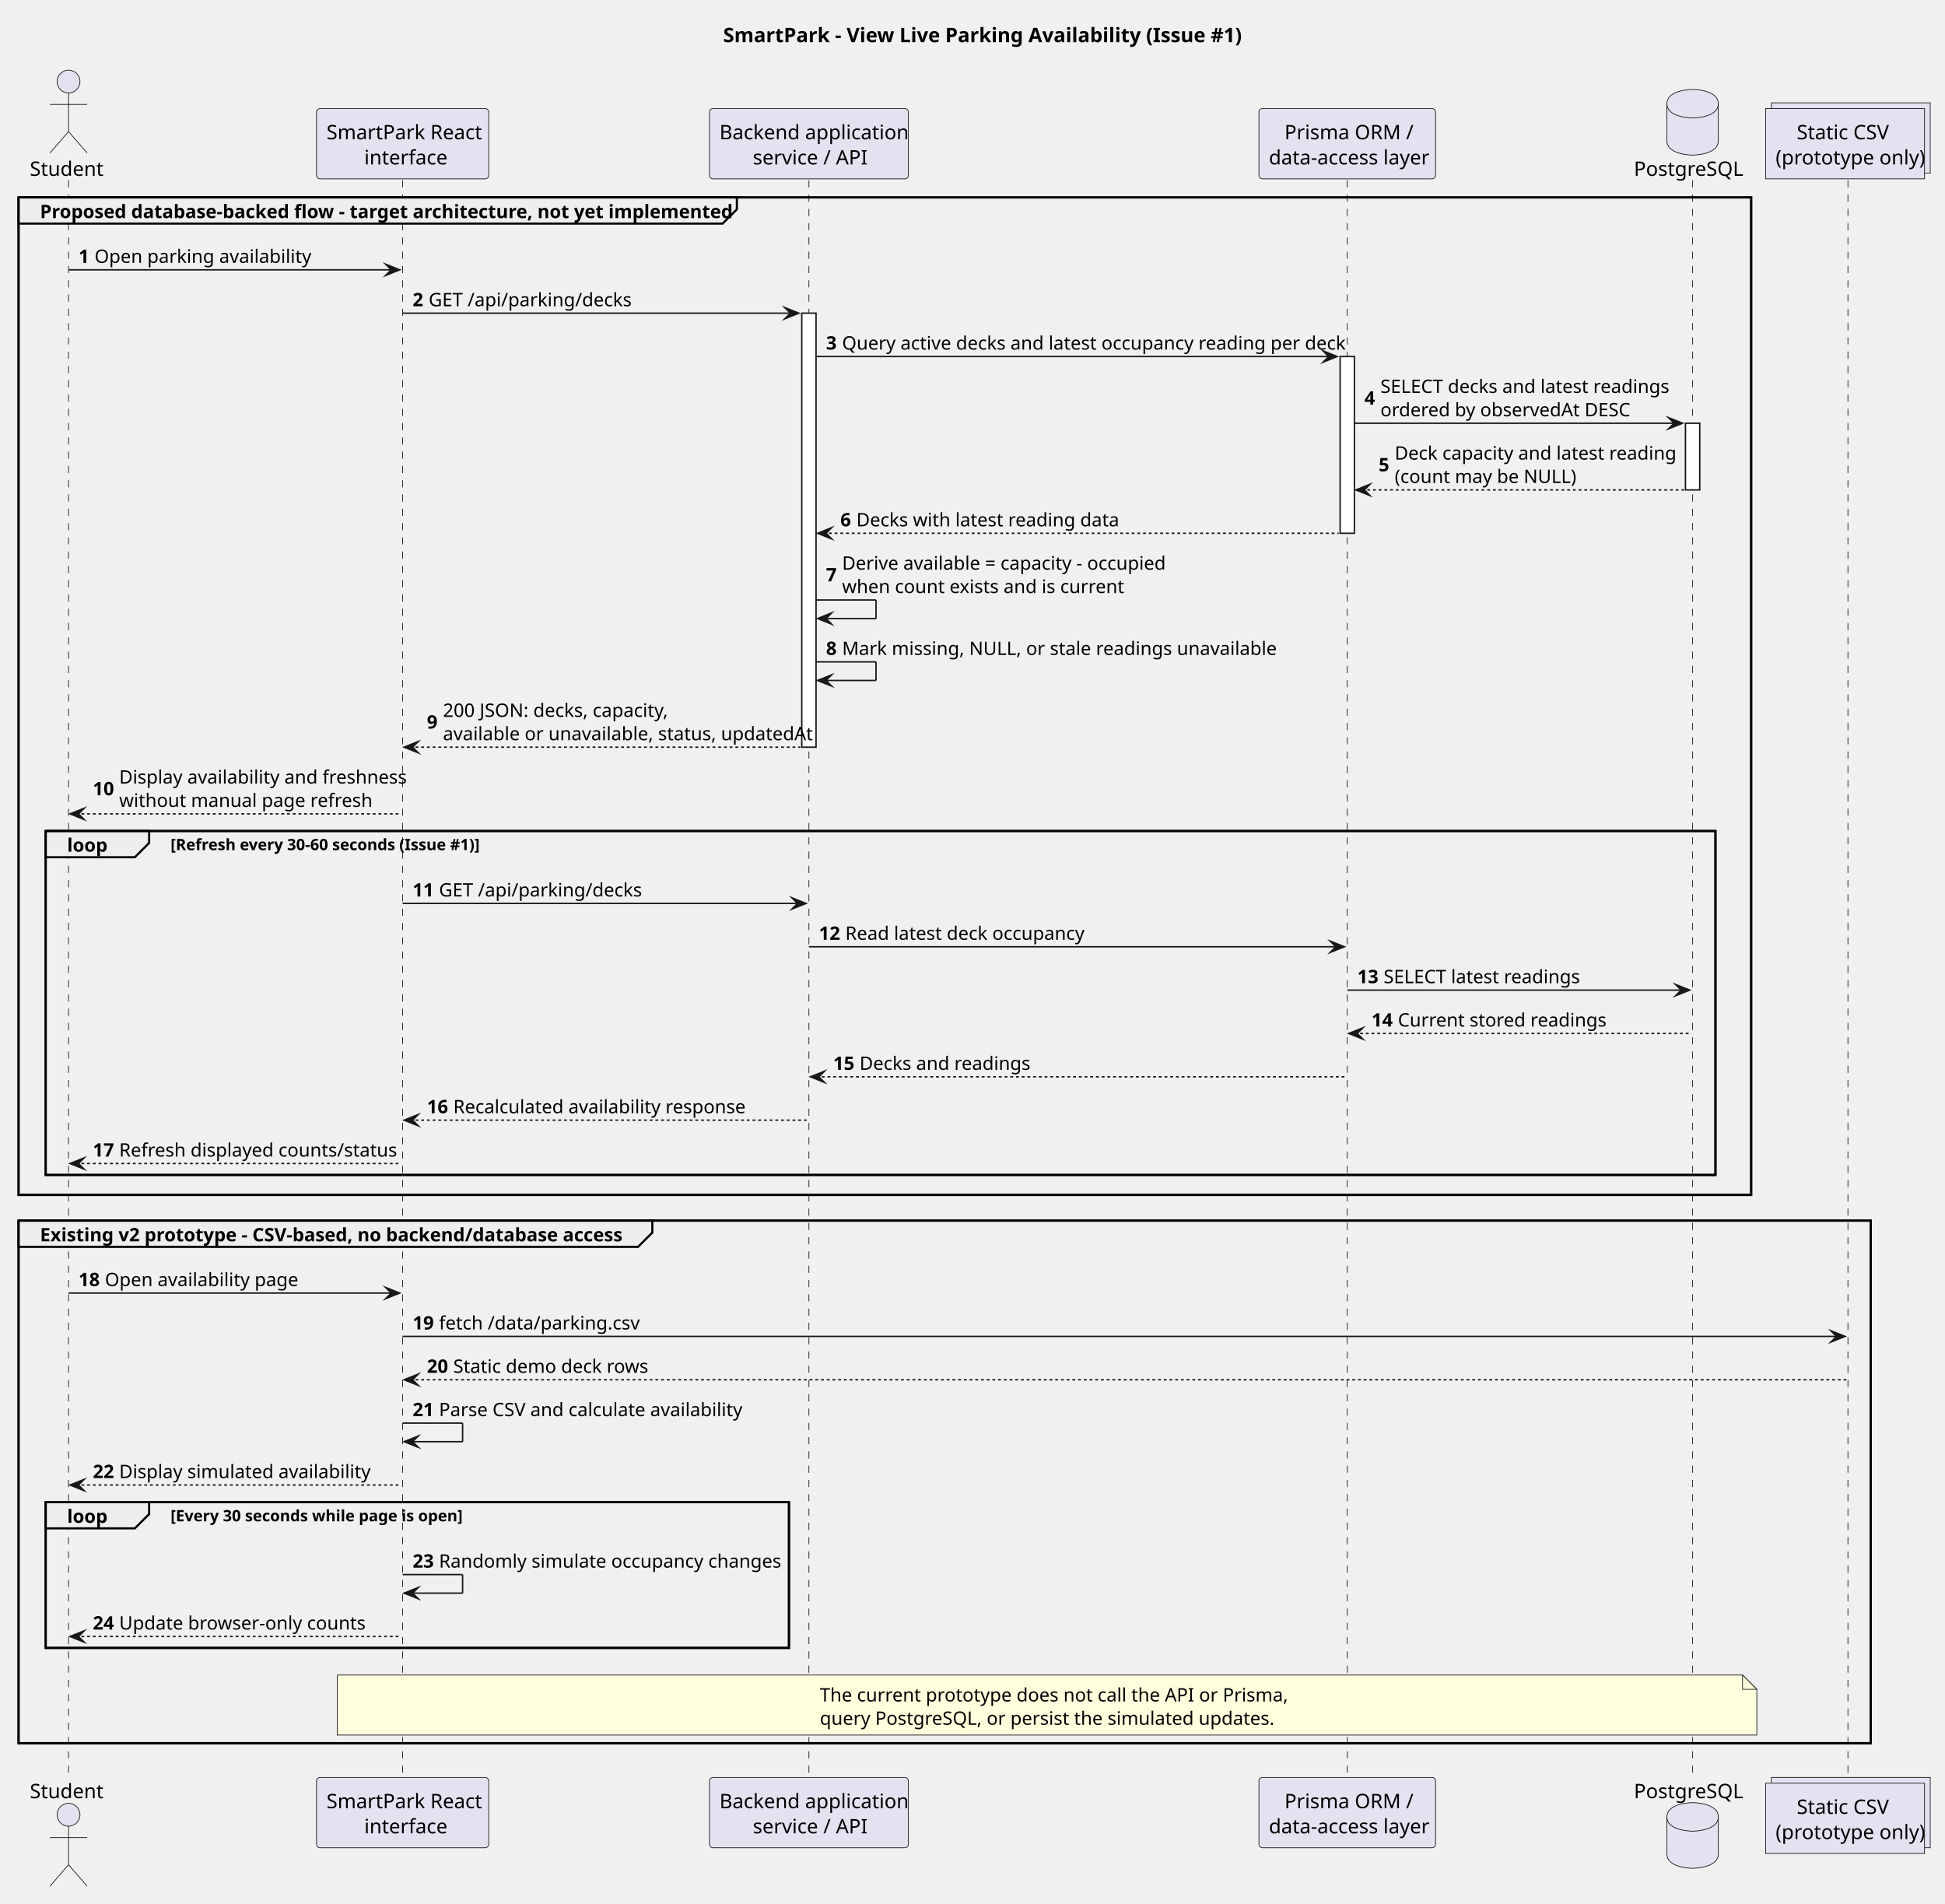
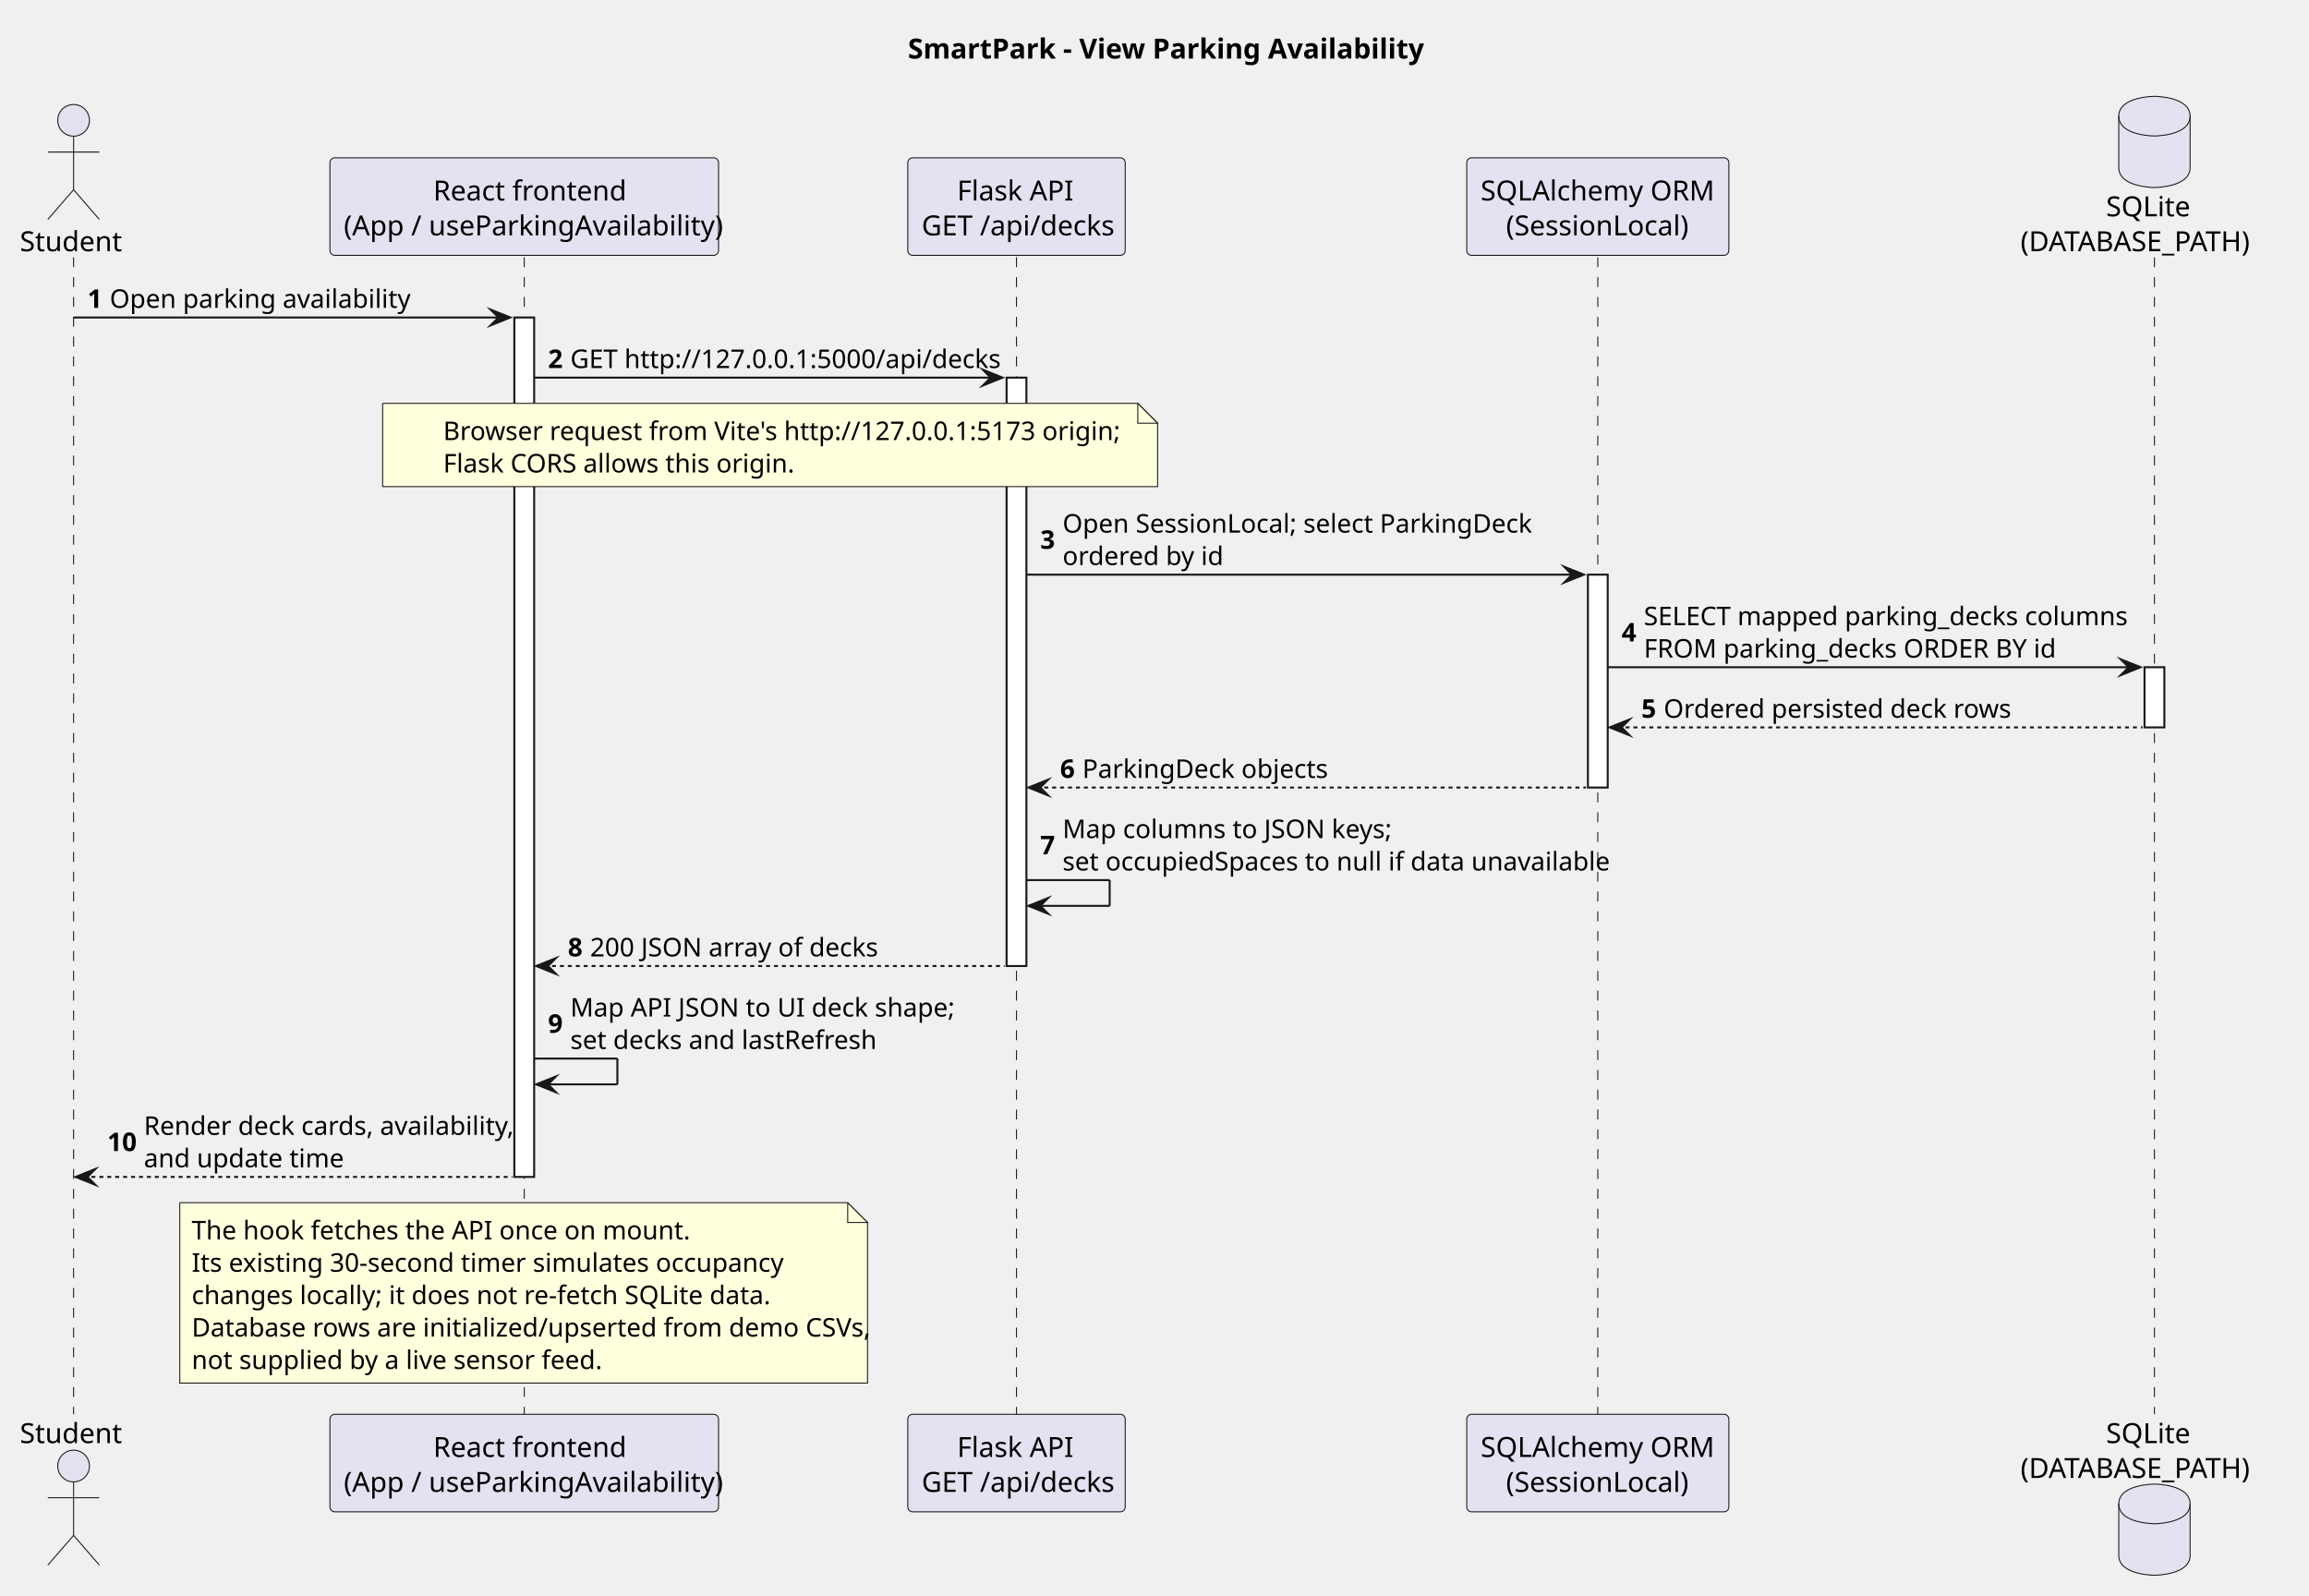
- <svg xmlns="http://www.w3.org/2000/svg" version="1.1" data-diagram-type="SEQUENCE" style="width:1362px;height:1333px;background:#FFFFFF;" width="1362px" height="1333px" viewBox="0 0 1362 1333" zoomAndPan="magnify" preserveAspectRatio="none" contentStyleType="text/css">
+ <svg xmlns="http://www.w3.org/2000/svg" version="1.1" data-diagram-type="SEQUENCE" style="width:1165px;height:805px;background:#FFFFFF;" width="1165px" height="805px" viewBox="0 0 1165 805" zoomAndPan="magnify" preserveAspectRatio="none" contentStyleType="text/css">
  <defs />
  <g font-family="sans-serif" lengthAdjust="spacing">
    <g class="title" data-source-line="1">
-       <text x="506.424" y="29.533" fill="#000" font-size="14" textLength="347.813" font-weight="700">SmartPark - View Live Parking Availability (Issue #1)</text>
+       <text x="458.077" y="29.533" fill="#000" font-size="14" textLength="247.434" font-weight="700">SmartPark - View Parking Availability</text>
    </g>
-     <rect x="13" y="138.219" width="1213.261" height="698.438" fill="none" style="stroke:#000;stroke-width:1.5;" />
-     <rect x="32" y="581.844" width="1169.261" height="240.813" fill="none" style="stroke:#000;stroke-width:1.5;" />
-     <rect x="13" y="854.656" width="1297.026" height="365.867" fill="none" style="stroke:#000;stroke-width:1.5;" />
-     <rect x="32" y="1051.766" width="520.471" height="102.055" fill="none" style="stroke:#000;stroke-width:1.5;" />
    <g class="participant-lifeline" data-qualified-name="Student" data-entity-uid="part1" id="part1-lifeline" data-source-line="4">
      <g>
-         <rect x="44.5" y="126.219" width="8" height="1118.305" fill="#000" fill-opacity="0" />
-         <line x1="48" y1="126.219" x2="48" y2="1244.523" style="stroke:#181818;stroke-width:0.5;stroke-dasharray:5,5;" />
+         <rect x="33.631" y="129.828" width="8" height="583.734" fill="#000" fill-opacity="0" />
+         <line x1="37.131" y1="129.828" x2="37.131" y2="713.563" style="stroke:#181818;stroke-width:0.5;stroke-dasharray:5,5;" />
      </g>
    </g>
    <g class="participant-lifeline" data-qualified-name="React" data-entity-uid="part2" id="part2-lifeline" data-source-line="5">
      <g>
-         <rect x="278.443" y="126.219" width="8" height="1118.305" fill="#000" fill-opacity="0" />
-         <line x1="281.943" y1="126.219" x2="281.943" y2="1244.523" style="stroke:#181818;stroke-width:0.5;stroke-dasharray:5,5;" />
-       </g>
-     </g>
-     <g class="participant-lifeline" data-qualified-name="API" data-entity-uid="part3" id="part3-lifeline" data-source-line="6">
-       <g>
-         <rect x="562.95" y="126.219" width="8" height="1118.305" fill="#000" fill-opacity="0" />
-         <line x1="566.45" y1="126.219" x2="566.45" y2="1244.523" style="stroke:#181818;stroke-width:0.5;stroke-dasharray:5,5;" />
+         <rect x="261.009" y="129.828" width="8" height="583.734" fill="#000" fill-opacity="0" />
+         <line x1="264.509" y1="129.828" x2="264.509" y2="713.563" style="stroke:#181818;stroke-width:0.5;stroke-dasharray:5,5;" />
      </g>
    </g>
    <g>
-       <rect x="561.45" y="219.273" width="10" height="303.867" fill="#FFF" style="stroke:#181818;stroke-width:1;" />
+       <rect x="259.509" y="160.18" width="10" height="433.625" fill="#FFF" style="stroke:#181818;stroke-width:1;" />
    </g>
-     <g class="participant-lifeline" data-qualified-name="Prisma" data-entity-uid="part4" id="part4-lifeline" data-source-line="7">
+     <g class="participant-lifeline" data-qualified-name="Flask" data-entity-uid="part3" id="part3-lifeline" data-source-line="6">
      <g>
-         <rect x="939.923" y="126.219" width="8" height="1118.305" fill="#000" fill-opacity="0" />
-         <line x1="943.423" y1="126.219" x2="943.423" y2="1244.523" style="stroke:#181818;stroke-width:0.5;stroke-dasharray:5,5;" />
+         <rect x="509.372" y="129.828" width="8" height="583.734" fill="#000" fill-opacity="0" />
+         <line x1="512.872" y1="129.828" x2="512.872" y2="713.563" style="stroke:#181818;stroke-width:0.5;stroke-dasharray:5,5;" />
      </g>
    </g>
    <g>
-       <rect x="938.423" y="249.625" width="10" height="123.758" fill="#FFF" style="stroke:#181818;stroke-width:1;" />
+       <rect x="507.872" y="190.531" width="10" height="296.867" fill="#FFF" style="stroke:#181818;stroke-width:1;" />
+     </g>
+     <g class="participant-lifeline" data-qualified-name="ORM" data-entity-uid="part4" id="part4-lifeline" data-source-line="7">
+       <g>
+         <rect x="802.668" y="129.828" width="8" height="583.734" fill="#000" fill-opacity="0" />
+         <line x1="806.168" y1="129.828" x2="806.168" y2="713.563" style="stroke:#181818;stroke-width:0.5;stroke-dasharray:5,5;" />
+       </g>
+     </g>
+     <g>
+       <rect x="801.168" y="289.938" width="10" height="107.406" fill="#FFF" style="stroke:#181818;stroke-width:1;" />
    </g>
    <g class="participant-lifeline" data-qualified-name="DB" data-entity-uid="part5" id="part5-lifeline" data-source-line="8">
      <g>
-         <rect x="1181.761" y="126.219" width="8" height="1118.305" fill="#000" fill-opacity="0" />
-         <line x1="1185.261" y1="126.219" x2="1185.261" y2="1244.523" style="stroke:#181818;stroke-width:0.5;stroke-dasharray:5,5;" />
+         <rect x="1083.519" y="129.828" width="8" height="583.734" fill="#000" fill-opacity="0" />
+         <line x1="1087.019" y1="129.828" x2="1087.019" y2="713.563" style="stroke:#181818;stroke-width:0.5;stroke-dasharray:5,5;" />
      </g>
    </g>
    <g>
-       <rect x="1180.261" y="296.328" width="10" height="46.703" fill="#FFF" style="stroke:#181818;stroke-width:1;" />
-     </g>
-     <g class="participant-lifeline" data-qualified-name="CSV" data-entity-uid="part6" id="part6-lifeline" data-source-line="9">
-       <g>
-         <rect x="1290.526" y="126.219" width="8" height="1118.305" fill="#000" fill-opacity="0" />
-         <line x1="1294.026" y1="126.219" x2="1294.026" y2="1244.523" style="stroke:#181818;stroke-width:0.5;stroke-dasharray:5,5;" />
-       </g>
+       <rect x="1082.019" y="336.641" width="10" height="30.352" fill="#FFF" style="stroke:#181818;stroke-width:1;" />
    </g>
    <g class="participant participant-head" data-qualified-name="Student" data-entity-uid="part1" id="part1-head" data-source-line="4">
-       <text x="20.869" y="123.143" fill="#000" font-size="14" textLength="48.262">Student</text>
-       <ellipse cx="48" cy="57.109" rx="8" ry="8" fill="#E2E2F0" style="stroke:#181818;stroke-width:0.5;" />
-       <path d="M48,65.109 L48,92.109 M35,73.109 L61,73.109 M48,92.109 L35,107.109 M48,92.109 L61,107.109" style="stroke:#181818;stroke-width:0.5;" fill="none" />
+       <text x="10" y="126.752" fill="#000" font-size="14" textLength="48.262">Student</text>
+       <ellipse cx="37.131" cy="60.719" rx="8" ry="8" fill="#E2E2F0" style="stroke:#181818;stroke-width:0.5;" />
+       <path d="M37.131,68.719 L37.131,95.719 M24.131,76.719 L50.131,76.719 M37.131,95.719 L24.131,110.719 M37.131,95.719 L50.131,110.719" style="stroke:#181818;stroke-width:0.5;" fill="none" />
    </g>
    <g class="participant participant-head" data-qualified-name="React" data-entity-uid="part2" id="part2-head" data-source-line="5">
-       <rect x="221.65" y="76" width="120.586" height="49.219" fill="#E2E2F0" style="stroke:#181818;stroke-width:0.5;" rx="2.5" ry="2.5" />
-       <text x="228.65" y="97.533" fill="#000" font-size="14" textLength="106.586">SmartPark React</text>
-       <text x="255.095" y="115.143" fill="#000" font-size="14" textLength="53.696">interface</text>
+       <rect x="166.468" y="79.609" width="196.082" height="49.219" fill="#E2E2F0" style="stroke:#181818;stroke-width:0.5;" rx="2.5" ry="2.5" />
+       <text x="218.592" y="101.143" fill="#000" font-size="14" textLength="91.834">React frontend</text>
+       <text x="173.468" y="118.752" fill="#000" font-size="14" textLength="182.082">(App / useParkingAvailability)</text>
    </g>
-     <g class="participant participant-head" data-qualified-name="API" data-entity-uid="part3" id="part3-head" data-source-line="6">
-       <rect x="496.795" y="76" width="139.31" height="49.219" fill="#E2E2F0" style="stroke:#181818;stroke-width:0.5;" rx="2.5" ry="2.5" />
-       <text x="503.795" y="97.533" fill="#000" font-size="14" textLength="125.31">Backend application</text>
-       <text x="527.161" y="115.143" fill="#000" font-size="14" textLength="78.579">service / API</text>
+     <g class="participant participant-head" data-qualified-name="Flask" data-entity-uid="part3" id="part3-head" data-source-line="6">
+       <rect x="458.021" y="79.609" width="109.703" height="49.219" fill="#E2E2F0" style="stroke:#181818;stroke-width:0.5;" rx="2.5" ry="2.5" />
+       <text x="482.92" y="101.143" fill="#000" font-size="14" textLength="59.903">Flask API</text>
+       <text x="465.021" y="118.752" fill="#000" font-size="14" textLength="95.703">GET /api/decks</text>
    </g>
-     <g class="participant participant-head" data-qualified-name="Prisma" data-entity-uid="part4" id="part4-head" data-source-line="7">
-       <rect x="881.565" y="76" width="123.717" height="49.219" fill="#E2E2F0" style="stroke:#181818;stroke-width:0.5;" rx="2.5" ry="2.5" />
-       <text x="899.479" y="97.533" fill="#000" font-size="14" textLength="87.89">Prisma ORM /</text>
-       <text x="888.565" y="115.143" fill="#000" font-size="14" textLength="109.717">data-access layer</text>
+     <g class="participant participant-head" data-qualified-name="ORM" data-entity-uid="part4" id="part4-head" data-source-line="7">
+       <rect x="740.044" y="79.609" width="132.248" height="49.219" fill="#E2E2F0" style="stroke:#181818;stroke-width:0.5;" rx="2.5" ry="2.5" />
+       <text x="747.044" y="101.143" fill="#000" font-size="14" textLength="118.248">SQLAlchemy ORM</text>
+       <text x="759.868" y="118.752" fill="#000" font-size="14" textLength="92.6">(SessionLocal)</text>
    </g>
    <g class="participant participant-head" data-qualified-name="DB" data-entity-uid="part5" id="part5-head" data-source-line="8">
-       <text x="1144.13" y="123.143" fill="#000" font-size="14" textLength="76.262">PostgreSQL</text>
-       <path d="M1167.261,72.609 C1167.261,62.609 1185.261,62.609 1185.261,62.609 C1185.261,62.609 1203.261,62.609 1203.261,72.609 L1203.261,98.609 C1203.261,108.609 1185.261,108.609 1185.261,108.609 C1185.261,108.609 1167.261,108.609 1167.261,98.609 L1167.261,72.609" style="stroke:#181818;stroke-width:0.5;" fill="#E2E2F0" />
-       <path d="M1167.261,72.609 C1167.261,82.609 1185.261,82.609 1185.261,82.609 C1185.261,82.609 1203.261,82.609 1203.261,72.609" style="stroke:#181818;stroke-width:0.5;" fill="none" />
-     </g>
-     <g class="participant participant-head" data-qualified-name="CSV" data-entity-uid="part6" id="part6-head" data-source-line="9">
-       <rect x="1240.392" y="72" width="111.269" height="49.219" fill="#E2E2F0" style="stroke:#181818;stroke-width:0.5;" />
-       <rect x="1236.392" y="76" width="111.269" height="49.219" fill="#E2E2F0" style="stroke:#181818;stroke-width:0.5;" />
-       <text x="1258.182" y="97.533" fill="#000" font-size="14" textLength="67.689">Static CSV</text>
-       <text x="1243.392" y="115.143" fill="#000" font-size="14" textLength="97.269">(prototype only)</text>
+       <text x="1062.619" y="109.143" fill="#000" font-size="14" textLength="42.8">SQLite</text>
+       <text x="1019.45" y="126.752" fill="#000" font-size="14" textLength="129.138">(DATABASE_PATH)</text>
+       <path d="M1069.019,58.609 C1069.019,48.609 1087.019,48.609 1087.019,48.609 C1087.019,48.609 1105.019,48.609 1105.019,58.609 L1105.019,84.609 C1105.019,94.609 1087.019,94.609 1087.019,94.609 C1087.019,94.609 1069.019,94.609 1069.019,84.609 L1069.019,58.609" style="stroke:#181818;stroke-width:0.5;" fill="#E2E2F0" />
+       <path d="M1069.019,58.609 C1069.019,68.609 1087.019,68.609 1087.019,68.609 C1087.019,68.609 1105.019,68.609 1105.019,58.609" style="stroke:#181818;stroke-width:0.5;" fill="none" />
    </g>
    <g class="participant participant-tail" data-qualified-name="Student" data-entity-uid="part1" id="part1-tail" data-source-line="4">
-       <text x="20.869" y="1259.057" fill="#000" font-size="14" textLength="48.262">Student</text>
-       <ellipse cx="48" cy="1270.633" rx="8" ry="8" fill="#E2E2F0" style="stroke:#181818;stroke-width:0.5;" />
-       <path d="M48,1278.633 L48,1305.633 M35,1286.633 L61,1286.633 M48,1305.633 L35,1320.633 M48,1305.633 L61,1320.633" style="stroke:#181818;stroke-width:0.5;" fill="none" />
+       <text x="10" y="728.096" fill="#000" font-size="14" textLength="48.262">Student</text>
+       <ellipse cx="37.131" cy="739.672" rx="8" ry="8" fill="#E2E2F0" style="stroke:#181818;stroke-width:0.5;" />
+       <path d="M37.131,747.672 L37.131,774.672 M24.131,755.672 L50.131,755.672 M37.131,774.672 L24.131,789.672 M37.131,774.672 L50.131,789.672" style="stroke:#181818;stroke-width:0.5;" fill="none" />
    </g>
    <g class="participant participant-tail" data-qualified-name="React" data-entity-uid="part2" id="part2-tail" data-source-line="5">
-       <rect x="221.65" y="1244.523" width="120.586" height="49.219" fill="#E2E2F0" style="stroke:#181818;stroke-width:0.5;" rx="2.5" ry="2.5" />
-       <text x="228.65" y="1266.057" fill="#000" font-size="14" textLength="106.586">SmartPark React</text>
-       <text x="255.095" y="1283.666" fill="#000" font-size="14" textLength="53.696">interface</text>
+       <rect x="166.468" y="713.563" width="196.082" height="49.219" fill="#E2E2F0" style="stroke:#181818;stroke-width:0.5;" rx="2.5" ry="2.5" />
+       <text x="218.592" y="735.096" fill="#000" font-size="14" textLength="91.834">React frontend</text>
+       <text x="173.468" y="752.705" fill="#000" font-size="14" textLength="182.082">(App / useParkingAvailability)</text>
    </g>
-     <g class="participant participant-tail" data-qualified-name="API" data-entity-uid="part3" id="part3-tail" data-source-line="6">
-       <rect x="496.795" y="1244.523" width="139.31" height="49.219" fill="#E2E2F0" style="stroke:#181818;stroke-width:0.5;" rx="2.5" ry="2.5" />
-       <text x="503.795" y="1266.057" fill="#000" font-size="14" textLength="125.31">Backend application</text>
-       <text x="527.161" y="1283.666" fill="#000" font-size="14" textLength="78.579">service / API</text>
+     <g class="participant participant-tail" data-qualified-name="Flask" data-entity-uid="part3" id="part3-tail" data-source-line="6">
+       <rect x="458.021" y="713.563" width="109.703" height="49.219" fill="#E2E2F0" style="stroke:#181818;stroke-width:0.5;" rx="2.5" ry="2.5" />
+       <text x="482.92" y="735.096" fill="#000" font-size="14" textLength="59.903">Flask API</text>
+       <text x="465.021" y="752.705" fill="#000" font-size="14" textLength="95.703">GET /api/decks</text>
    </g>
-     <g class="participant participant-tail" data-qualified-name="Prisma" data-entity-uid="part4" id="part4-tail" data-source-line="7">
-       <rect x="881.565" y="1244.523" width="123.717" height="49.219" fill="#E2E2F0" style="stroke:#181818;stroke-width:0.5;" rx="2.5" ry="2.5" />
-       <text x="899.479" y="1266.057" fill="#000" font-size="14" textLength="87.89">Prisma ORM /</text>
-       <text x="888.565" y="1283.666" fill="#000" font-size="14" textLength="109.717">data-access layer</text>
+     <g class="participant participant-tail" data-qualified-name="ORM" data-entity-uid="part4" id="part4-tail" data-source-line="7">
+       <rect x="740.044" y="713.563" width="132.248" height="49.219" fill="#E2E2F0" style="stroke:#181818;stroke-width:0.5;" rx="2.5" ry="2.5" />
+       <text x="747.044" y="735.096" fill="#000" font-size="14" textLength="118.248">SQLAlchemy ORM</text>
+       <text x="759.868" y="752.705" fill="#000" font-size="14" textLength="92.6">(SessionLocal)</text>
    </g>
    <g class="participant participant-tail" data-qualified-name="DB" data-entity-uid="part5" id="part5-tail" data-source-line="8">
-       <text x="1144.13" y="1259.057" fill="#000" font-size="14" textLength="76.262">PostgreSQL</text>
-       <path d="M1167.261,1272.133 C1167.261,1262.133 1185.261,1262.133 1185.261,1262.133 C1185.261,1262.133 1203.261,1262.133 1203.261,1272.133 L1203.261,1298.133 C1203.261,1308.133 1185.261,1308.133 1185.261,1308.133 C1185.261,1308.133 1167.261,1308.133 1167.261,1298.133 L1167.261,1272.133" style="stroke:#181818;stroke-width:0.5;" fill="#E2E2F0" />
-       <path d="M1167.261,1272.133 C1167.261,1282.133 1185.261,1282.133 1185.261,1282.133 C1185.261,1282.133 1203.261,1282.133 1203.261,1272.133" style="stroke:#181818;stroke-width:0.5;" fill="none" />
+       <text x="1062.619" y="728.096" fill="#000" font-size="14" textLength="42.8">SQLite</text>
+       <text x="1019.45" y="745.705" fill="#000" font-size="14" textLength="129.138">(DATABASE_PATH)</text>
+       <path d="M1069.019,758.781 C1069.019,748.781 1087.019,748.781 1087.019,748.781 C1087.019,748.781 1105.019,748.781 1105.019,758.781 L1105.019,784.781 C1105.019,794.781 1087.019,794.781 1087.019,794.781 C1087.019,794.781 1069.019,794.781 1069.019,784.781 L1069.019,758.781" style="stroke:#181818;stroke-width:0.5;" fill="#E2E2F0" />
+       <path d="M1069.019,758.781 C1069.019,768.781 1087.019,768.781 1087.019,768.781 C1087.019,768.781 1105.019,768.781 1105.019,758.781" style="stroke:#181818;stroke-width:0.5;" fill="none" />
    </g>
-     <g class="participant participant-tail" data-qualified-name="CSV" data-entity-uid="part6" id="part6-tail" data-source-line="9">
-       <rect x="1240.392" y="1244.523" width="111.269" height="49.219" fill="#E2E2F0" style="stroke:#181818;stroke-width:0.5;" />
-       <rect x="1236.392" y="1248.523" width="111.269" height="49.219" fill="#E2E2F0" style="stroke:#181818;stroke-width:0.5;" />
-       <text x="1258.182" y="1270.057" fill="#000" font-size="14" textLength="67.689">Static CSV</text>
-       <text x="1243.392" y="1287.666" fill="#000" font-size="14" textLength="97.269">(prototype only)</text>
+     <g class="message" data-entity-1="part1" data-entity-2="part2" id="msg1" data-source-line="10">
+       <polygon points="247.509,156.18,257.509,160.18,247.509,164.18,251.509,160.18" fill="#181818" style="stroke:#181818;stroke-width:1;stroke-linejoin:miter;stroke-miterlimit:10;" />
+       <line x1="37.131" y1="160.18" x2="253.509" y2="160.18" style="stroke:#181818;stroke-width:1;" />
+       <text x="44.131" y="155.323" fill="#000" font-size="13" font-weight="700">1</text>
+       <text x="55.361" y="155.323" fill="#000" font-size="13" textLength="141.635">Open parking availability</text>
    </g>
-     <path d="M13,138.219 L515.996,138.219 L515.996,146.57 L505.996,156.57 L13,156.57 L13,138.219" style="stroke:#000;stroke-width:1.5;" fill="#EEE" />
-     <rect x="13" y="138.219" width="1213.261" height="698.438" fill="none" style="stroke:#000;stroke-width:1.5;" />
-     <text x="28" y="152.714" fill="#000" font-size="13" textLength="457.996" font-weight="700">Proposed database-backed flow - target architecture, not yet implemented</text>
-     <g class="message" data-entity-1="part1" data-entity-2="part2" id="msg1" data-source-line="12">
-       <polygon points="269.943,184.922,279.943,188.922,269.943,192.922,273.943,188.922" fill="#181818" style="stroke:#181818;stroke-width:1;stroke-linejoin:miter;stroke-miterlimit:10;" />
-       <line x1="48" y1="188.922" x2="275.943" y2="188.922" style="stroke:#181818;stroke-width:1;" />
-       <text x="55" y="184.065" fill="#000" font-size="13" font-weight="700">1</text>
-       <text x="66.23" y="184.065" fill="#000" font-size="13" textLength="141.635">Open parking availability</text>
+     <g class="message" data-entity-1="part2" data-entity-2="part3" id="msg2" data-source-line="12">
+       <polygon points="495.872,186.531,505.872,190.531,495.872,194.531,499.872,190.531" fill="#181818" style="stroke:#181818;stroke-width:1;stroke-linejoin:miter;stroke-miterlimit:10;" />
+       <line x1="269.509" y1="190.531" x2="501.872" y2="190.531" style="stroke:#181818;stroke-width:1;" />
+       <text x="276.509" y="185.675" fill="#000" font-size="13" font-weight="700">2</text>
+       <text x="287.739" y="185.675" fill="#000" font-size="13" textLength="208.133">GET http://127.0.0.1:5000/api/decks</text>
    </g>
-     <g class="message" data-entity-1="part2" data-entity-2="part3" id="msg2" data-source-line="13">
-       <polygon points="549.45,215.273,559.45,219.273,549.45,223.273,553.45,219.273" fill="#181818" style="stroke:#181818;stroke-width:1;stroke-linejoin:miter;stroke-miterlimit:10;" />
-       <line x1="281.943" y1="219.273" x2="555.45" y2="219.273" style="stroke:#181818;stroke-width:1;" />
-       <text x="288.943" y="214.417" fill="#000" font-size="13" font-weight="700">2</text>
-       <text x="300.173" y="214.417" fill="#000" font-size="13" textLength="135.116">GET /api/parking/decks</text>
+     <path d="M193.063,203.531 L193.063,245.531 L584.063,245.531 L584.063,213.531 L574.063,203.531 L193.063,203.531" style="stroke:#181818;stroke-width:0.5;" fill="#FEFFDD" />
+     <path d="M574.063,203.531 L574.063,213.531 L584.063,213.531 L574.063,203.531" style="stroke:#181818;stroke-width:0.5;" fill="#FEFFDD" />
+     <text x="223.614" y="222.026" fill="#000" font-size="13" textLength="321.153">Browser request from Vite's http://127.0.0.1:5173 origin;</text>
+     <text x="223.614" y="238.378" fill="#000" font-size="13" textLength="174.827">Flask CORS allows this origin.</text>
+     <g class="message" data-entity-1="part3" data-entity-2="part4" id="msg3" data-source-line="18">
+       <polygon points="789.168,285.938,799.168,289.938,789.168,293.938,793.168,289.938" fill="#181818" style="stroke:#181818;stroke-width:1;stroke-linejoin:miter;stroke-miterlimit:10;" />
+       <line x1="517.872" y1="289.938" x2="795.168" y2="289.938" style="stroke:#181818;stroke-width:1;" />
+       <text x="524.872" y="276.905" fill="#000" font-size="13" font-weight="700">3</text>
+       <text x="536.102" y="268.729" fill="#000" font-size="13" textLength="231.232">Open SessionLocal; select ParkingDeck</text>
+       <text x="536.102" y="285.081" fill="#000" font-size="13" textLength="75.88">ordered by id</text>
    </g>
-     <g class="message" data-entity-1="part3" data-entity-2="part4" id="msg3" data-source-line="15">
-       <polygon points="926.423,245.625,936.423,249.625,926.423,253.625,930.423,249.625" fill="#181818" style="stroke:#181818;stroke-width:1;stroke-linejoin:miter;stroke-miterlimit:10;" />
-       <line x1="571.45" y1="249.625" x2="932.423" y2="249.625" style="stroke:#181818;stroke-width:1;" />
-       <text x="578.45" y="244.769" fill="#000" font-size="13" font-weight="700">3</text>
-       <text x="589.68" y="244.769" fill="#000" font-size="13" textLength="336.743">Query active decks and latest occupancy reading per deck</text>
+     <g class="message" data-entity-1="part4" data-entity-2="part5" id="msg4" data-source-line="20">
+       <polygon points="1070.019,332.641,1080.019,336.641,1070.019,340.641,1074.019,336.641" fill="#181818" style="stroke:#181818;stroke-width:1;stroke-linejoin:miter;stroke-miterlimit:10;" />
+       <line x1="811.168" y1="336.641" x2="1076.019" y2="336.641" style="stroke:#181818;stroke-width:1;" />
+       <text x="818.168" y="323.608" fill="#000" font-size="13" font-weight="700">4</text>
+       <text x="829.398" y="315.433" fill="#000" font-size="13" textLength="240.621">SELECT mapped parking_decks columns</text>
+       <text x="829.398" y="331.784" fill="#000" font-size="13" textLength="210.952">FROM parking_decks ORDER BY id</text>
    </g>
-     <g class="message" data-entity-1="part4" data-entity-2="part5" id="msg4" data-source-line="17">
-       <polygon points="1168.261,292.328,1178.261,296.328,1168.261,300.328,1172.261,296.328" fill="#181818" style="stroke:#181818;stroke-width:1;stroke-linejoin:miter;stroke-miterlimit:10;" />
-       <line x1="948.423" y1="296.328" x2="1174.261" y2="296.328" style="stroke:#181818;stroke-width:1;" />
-       <text x="955.423" y="283.296" fill="#000" font-size="13" font-weight="700">4</text>
-       <text x="966.653" y="275.12" fill="#000" font-size="13" textLength="201.608">SELECT decks and latest readings</text>
-       <text x="966.653" y="291.472" fill="#000" font-size="13" textLength="171.253">ordered by observedAt DESC</text>
+     <g class="message" data-entity-1="part5" data-entity-2="part4" id="msg5" data-source-line="22">
+       <polygon points="822.168,362.992,812.168,366.992,822.168,370.992,818.168,366.992" fill="#181818" style="stroke:#181818;stroke-width:1;stroke-linejoin:miter;stroke-miterlimit:10;" />
+       <line x1="816.168" y1="366.992" x2="1081.019" y2="366.992" style="stroke:#181818;stroke-width:1;stroke-dasharray:2,2;" />
+       <text x="828.168" y="362.136" fill="#000" font-size="13" font-weight="700">5</text>
+       <text x="839.398" y="362.136" fill="#000" font-size="13" textLength="166.182">Ordered persisted deck rows</text>
    </g>
-     <g class="message" data-entity-1="part5" data-entity-2="part4" id="msg5" data-source-line="19">
-       <polygon points="959.423,339.031,949.423,343.031,959.423,347.031,955.423,343.031" fill="#181818" style="stroke:#181818;stroke-width:1;stroke-linejoin:miter;stroke-miterlimit:10;" />
-       <line x1="953.423" y1="343.031" x2="1179.261" y2="343.031" style="stroke:#181818;stroke-width:1;stroke-dasharray:2,2;" />
-       <text x="965.423" y="329.999" fill="#000" font-size="13" font-weight="700">5</text>
-       <text x="976.653" y="321.823" fill="#000" font-size="13" textLength="187.884">Deck capacity and latest reading</text>
-       <text x="976.653" y="338.175" fill="#000" font-size="13" textLength="123.551">(count may be NULL)</text>
+     <g class="message" data-entity-1="part4" data-entity-2="part3" id="msg6" data-source-line="24">
+       <polygon points="528.872,393.344,518.872,397.344,528.872,401.344,524.872,397.344" fill="#181818" style="stroke:#181818;stroke-width:1;stroke-linejoin:miter;stroke-miterlimit:10;" />
+       <line x1="522.872" y1="397.344" x2="800.168" y2="397.344" style="stroke:#181818;stroke-width:1;stroke-dasharray:2,2;" />
+       <text x="534.872" y="392.487" fill="#000" font-size="13" font-weight="700">6</text>
+       <text x="546.102" y="392.487" fill="#000" font-size="13" textLength="118.498">ParkingDeck objects</text>
    </g>
-     <g class="message" data-entity-1="part4" data-entity-2="part3" id="msg6" data-source-line="21">
-       <polygon points="582.45,369.383,572.45,373.383,582.45,377.383,578.45,373.383" fill="#181818" style="stroke:#181818;stroke-width:1;stroke-linejoin:miter;stroke-miterlimit:10;" />
-       <line x1="576.45" y1="373.383" x2="937.423" y2="373.383" style="stroke:#181818;stroke-width:1;stroke-dasharray:2,2;" />
-       <text x="588.45" y="368.526" fill="#000" font-size="13" font-weight="700">6</text>
-       <text x="599.68" y="368.526" fill="#000" font-size="13" textLength="173.424">Decks with latest reading data</text>
+     <g class="message" data-entity-1="part3" data-entity-2="part3" id="msg7" data-source-line="26">
+       <line x1="517.872" y1="444.047" x2="559.872" y2="444.047" style="stroke:#181818;stroke-width:1;" />
+       <line x1="559.872" y1="444.047" x2="559.872" y2="457.047" style="stroke:#181818;stroke-width:1;" />
+       <line x1="518.872" y1="457.047" x2="559.872" y2="457.047" style="stroke:#181818;stroke-width:1;" />
+       <polygon points="528.872,453.047,518.872,457.047,528.872,461.047,524.872,457.047" fill="#181818" style="stroke:#181818;stroke-width:1;stroke-linejoin:miter;stroke-miterlimit:10;" />
+       <text x="524.872" y="431.015" fill="#000" font-size="13" font-weight="700">7</text>
+       <text x="536.102" y="422.839" fill="#000" font-size="13" textLength="163.998">Map columns to JSON keys;</text>
+       <text x="536.102" y="439.19" fill="#000" font-size="13" textLength="263.066">set occupiedSpaces to null if data unavailable</text>
    </g>
-     <g class="message" data-entity-1="part3" data-entity-2="part3" id="msg7" data-source-line="23">
-       <line x1="571.45" y1="420.086" x2="613.45" y2="420.086" style="stroke:#181818;stroke-width:1;" />
-       <line x1="613.45" y1="420.086" x2="613.45" y2="433.086" style="stroke:#181818;stroke-width:1;" />
-       <line x1="572.45" y1="433.086" x2="613.45" y2="433.086" style="stroke:#181818;stroke-width:1;" />
-       <polygon points="582.45,429.086,572.45,433.086,582.45,437.086,578.45,433.086" fill="#181818" style="stroke:#181818;stroke-width:1;stroke-linejoin:miter;stroke-miterlimit:10;" />
-       <text x="578.45" y="407.054" fill="#000" font-size="13" font-weight="700">7</text>
-       <text x="589.68" y="398.878" fill="#000" font-size="13" textLength="218.588">Derive available = capacity - occupied</text>
-       <text x="589.68" y="415.229" fill="#000" font-size="13" textLength="185.707">when count exists and is current</text>
+     <g class="message" data-entity-1="part3" data-entity-2="part2" id="msg8" data-source-line="27">
+       <polygon points="280.509,483.398,270.509,487.398,280.509,491.398,276.509,487.398" fill="#181818" style="stroke:#181818;stroke-width:1;stroke-linejoin:miter;stroke-miterlimit:10;" />
+       <line x1="274.509" y1="487.398" x2="506.872" y2="487.398" style="stroke:#181818;stroke-width:1;stroke-dasharray:2,2;" />
+       <text x="286.509" y="482.542" fill="#000" font-size="13" font-weight="700">8</text>
+       <text x="297.739" y="482.542" fill="#000" font-size="13" textLength="145.228">200 JSON array of decks</text>
    </g>
-     <g class="message" data-entity-1="part3" data-entity-2="part3" id="msg8" data-source-line="24">
-       <line x1="571.45" y1="463.438" x2="613.45" y2="463.438" style="stroke:#181818;stroke-width:1;" />
-       <line x1="613.45" y1="463.438" x2="613.45" y2="476.438" style="stroke:#181818;stroke-width:1;" />
-       <line x1="572.45" y1="476.438" x2="613.45" y2="476.438" style="stroke:#181818;stroke-width:1;" />
-       <polygon points="582.45,472.438,572.45,476.438,582.45,480.438,578.45,476.438" fill="#181818" style="stroke:#181818;stroke-width:1;stroke-linejoin:miter;stroke-miterlimit:10;" />
-       <text x="578.45" y="458.581" fill="#000" font-size="13" font-weight="700">8</text>
-       <text x="589.68" y="458.581" fill="#000" font-size="13" textLength="289.745">Mark missing, NULL, or stale readings unavailable</text>
+     <g class="message" data-entity-1="part2" data-entity-2="part2" id="msg9" data-source-line="29">
+       <line x1="269.509" y1="534.102" x2="311.509" y2="534.102" style="stroke:#181818;stroke-width:1;" />
+       <line x1="311.509" y1="534.102" x2="311.509" y2="547.102" style="stroke:#181818;stroke-width:1;" />
+       <line x1="270.509" y1="547.102" x2="311.509" y2="547.102" style="stroke:#181818;stroke-width:1;" />
+       <polygon points="280.509,543.102,270.509,547.102,280.509,551.102,276.509,547.102" fill="#181818" style="stroke:#181818;stroke-width:1;stroke-linejoin:miter;stroke-miterlimit:10;" />
+       <text x="276.509" y="521.069" fill="#000" font-size="13" font-weight="700">9</text>
+       <text x="287.739" y="512.894" fill="#000" font-size="13" textLength="192.918">Map API JSON to UI deck shape;</text>
+       <text x="287.739" y="529.245" fill="#000" font-size="13" textLength="149.576">set decks and lastRefresh</text>
    </g>
-     <g class="message" data-entity-1="part3" data-entity-2="part2" id="msg9" data-source-line="25">
-       <polygon points="292.943,519.141,282.943,523.141,292.943,527.141,288.943,523.141" fill="#181818" style="stroke:#181818;stroke-width:1;stroke-linejoin:miter;stroke-miterlimit:10;" />
-       <line x1="286.943" y1="523.141" x2="560.45" y2="523.141" style="stroke:#181818;stroke-width:1;stroke-dasharray:2,2;" />
-       <text x="298.943" y="510.108" fill="#000" font-size="13" font-weight="700">9</text>
-       <text x="310.173" y="501.933" fill="#000" font-size="13" textLength="159.682">200 JSON: decks, capacity,</text>
-       <text x="310.173" y="518.284" fill="#000" font-size="13" textLength="244.277">available or unavailable, status, updatedAt</text>
+     <g class="message" data-entity-1="part2" data-entity-2="part1" id="msg10" data-source-line="30">
+       <polygon points="48.131,589.805,38.131,593.805,48.131,597.805,44.131,593.805" fill="#181818" style="stroke:#181818;stroke-width:1;stroke-linejoin:miter;stroke-miterlimit:10;" />
+       <line x1="42.131" y1="593.805" x2="258.509" y2="593.805" style="stroke:#181818;stroke-width:1;stroke-dasharray:2,2;" />
+       <text x="54.131" y="580.772" fill="#000" font-size="13" textLength="14.46" font-weight="700">10</text>
+       <text x="72.591" y="572.597" fill="#000" font-size="13" textLength="179.918">Render deck cards, availability,</text>
+       <text x="72.591" y="588.948" fill="#000" font-size="13" textLength="93.234">and update time</text>
    </g>
-     <g class="message" data-entity-1="part2" data-entity-2="part1" id="msg10" data-source-line="27">
-       <polygon points="59,565.844,49,569.844,59,573.844,55,569.844" fill="#181818" style="stroke:#181818;stroke-width:1;stroke-linejoin:miter;stroke-miterlimit:10;" />
-       <line x1="53" y1="569.844" x2="280.943" y2="569.844" style="stroke:#181818;stroke-width:1;stroke-dasharray:2,2;" />
-       <text x="65" y="556.812" fill="#000" font-size="13" textLength="14.46" font-weight="700">10</text>
-       <text x="83.46" y="548.636" fill="#000" font-size="13" textLength="191.483">Display availability and freshness</text>
-       <text x="83.46" y="564.987" fill="#000" font-size="13" textLength="164.042">without manual page refresh</text>
-     </g>
-     <path d="M32,581.844 L104.435,581.844 L104.435,590.195 L94.435,600.195 L32,600.195 L32,581.844" style="stroke:#000;stroke-width:1.5;" fill="#EEE" />
-     <rect x="32" y="581.844" width="1169.261" height="240.813" fill="none" style="stroke:#000;stroke-width:1.5;" />
-     <text x="47" y="596.339" fill="#000" font-size="13" textLength="27.435" font-weight="700">loop</text>
-     <text x="119.435" y="595.263" fill="#000" font-size="11" textLength="212.771" font-weight="700">[Refresh every 30-60 seconds (Issue #1)]</text>
-     <g class="message" data-entity-1="part2" data-entity-2="part3" id="msg11" data-source-line="30">
-       <polygon points="554.45,628.547,564.45,632.547,554.45,636.547,558.45,632.547" fill="#181818" style="stroke:#181818;stroke-width:1;stroke-linejoin:miter;stroke-miterlimit:10;" />
-       <line x1="281.943" y1="632.547" x2="560.45" y2="632.547" style="stroke:#181818;stroke-width:1;" />
-       <text x="288.943" y="627.69" fill="#000" font-size="13" textLength="14.46" font-weight="700">11</text>
-       <text x="307.403" y="627.69" fill="#000" font-size="13" textLength="135.116">GET /api/parking/decks</text>
-     </g>
-     <g class="message" data-entity-1="part3" data-entity-2="part4" id="msg12" data-source-line="31">
-       <polygon points="931.423,658.898,941.423,662.898,931.423,666.898,935.423,662.898" fill="#181818" style="stroke:#181818;stroke-width:1;stroke-linejoin:miter;stroke-miterlimit:10;" />
-       <line x1="566.45" y1="662.898" x2="937.423" y2="662.898" style="stroke:#181818;stroke-width:1;" />
-       <text x="573.45" y="658.042" fill="#000" font-size="13" textLength="14.46" font-weight="700">12</text>
-       <text x="591.91" y="658.042" fill="#000" font-size="13" textLength="162.595">Read latest deck occupancy</text>
-     </g>
-     <g class="message" data-entity-1="part4" data-entity-2="part5" id="msg13" data-source-line="32">
-       <polygon points="1173.261,689.25,1183.261,693.25,1173.261,697.25,1177.261,693.25" fill="#181818" style="stroke:#181818;stroke-width:1;stroke-linejoin:miter;stroke-miterlimit:10;" />
-       <line x1="943.423" y1="693.25" x2="1179.261" y2="693.25" style="stroke:#181818;stroke-width:1;" />
-       <text x="950.423" y="688.394" fill="#000" font-size="13" textLength="14.46" font-weight="700">13</text>
-       <text x="968.883" y="688.394" fill="#000" font-size="13" textLength="138.734">SELECT latest readings</text>
-     </g>
-     <g class="message" data-entity-1="part5" data-entity-2="part4" id="msg14" data-source-line="33">
-       <polygon points="954.423,719.602,944.423,723.602,954.423,727.602,950.423,723.602" fill="#181818" style="stroke:#181818;stroke-width:1;stroke-linejoin:miter;stroke-miterlimit:10;" />
-       <line x1="948.423" y1="723.602" x2="1184.261" y2="723.602" style="stroke:#181818;stroke-width:1;stroke-dasharray:2,2;" />
-       <text x="960.423" y="718.745" fill="#000" font-size="13" textLength="14.46" font-weight="700">14</text>
-       <text x="978.883" y="718.745" fill="#000" font-size="13" textLength="136.57">Current stored readings</text>
-     </g>
-     <g class="message" data-entity-1="part4" data-entity-2="part3" id="msg15" data-source-line="34">
-       <polygon points="577.45,749.953,567.45,753.953,577.45,757.953,573.45,753.953" fill="#181818" style="stroke:#181818;stroke-width:1;stroke-linejoin:miter;stroke-miterlimit:10;" />
-       <line x1="571.45" y1="753.953" x2="942.423" y2="753.953" style="stroke:#181818;stroke-width:1;stroke-dasharray:2,2;" />
-       <text x="583.45" y="749.097" fill="#000" font-size="13" textLength="14.46" font-weight="700">15</text>
-       <text x="601.91" y="749.097" fill="#000" font-size="13" textLength="114.899">Decks and readings</text>
-     </g>
-     <g class="message" data-entity-1="part3" data-entity-2="part2" id="msg16" data-source-line="35">
-       <polygon points="292.943,780.305,282.943,784.305,292.943,788.305,288.943,784.305" fill="#181818" style="stroke:#181818;stroke-width:1;stroke-linejoin:miter;stroke-miterlimit:10;" />
-       <line x1="286.943" y1="784.305" x2="565.45" y2="784.305" style="stroke:#181818;stroke-width:1;stroke-dasharray:2,2;" />
-       <text x="298.943" y="779.448" fill="#000" font-size="13" textLength="14.46" font-weight="700">16</text>
-       <text x="317.403" y="779.448" fill="#000" font-size="13" textLength="195.832">Recalculated availability response</text>
-     </g>
-     <g class="message" data-entity-1="part2" data-entity-2="part1" id="msg17" data-source-line="36">
-       <polygon points="59,810.656,49,814.656,59,818.656,55,814.656" fill="#181818" style="stroke:#181818;stroke-width:1;stroke-linejoin:miter;stroke-miterlimit:10;" />
-       <line x1="53" y1="814.656" x2="280.943" y2="814.656" style="stroke:#181818;stroke-width:1;stroke-dasharray:2,2;" />
-       <text x="65" y="809.8" fill="#000" font-size="13" textLength="14.46" font-weight="700">17</text>
-       <text x="83.46" y="809.8" fill="#000" font-size="13" textLength="184.266">Refresh displayed counts/status</text>
-     </g>
-     <path d="M13,854.656 L456.798,854.656 L456.798,863.008 L446.798,873.008 L13,873.008 L13,854.656" style="stroke:#000;stroke-width:1.5;" fill="#EEE" />
-     <rect x="13" y="854.656" width="1297.026" height="365.867" fill="none" style="stroke:#000;stroke-width:1.5;" />
-     <text x="28" y="869.151" fill="#000" font-size="13" textLength="398.798" font-weight="700">Existing v2 prototype - CSV-based, no backend/database access</text>
-     <g class="message" data-entity-1="part1" data-entity-2="part2" id="msg18" data-source-line="41">
-       <polygon points="269.943,901.359,279.943,905.359,269.943,909.359,273.943,905.359" fill="#181818" style="stroke:#181818;stroke-width:1;stroke-linejoin:miter;stroke-miterlimit:10;" />
-       <line x1="48" y1="905.359" x2="275.943" y2="905.359" style="stroke:#181818;stroke-width:1;" />
-       <text x="55" y="900.503" fill="#000" font-size="13" textLength="14.46" font-weight="700">18</text>
-       <text x="73.46" y="900.503" fill="#000" font-size="13" textLength="127.918">Open availability page</text>
-     </g>
-     <g class="message" data-entity-1="part2" data-entity-2="part6" id="msg19" data-source-line="42">
-       <polygon points="1282.026,931.711,1292.026,935.711,1282.026,939.711,1286.026,935.711" fill="#181818" style="stroke:#181818;stroke-width:1;stroke-linejoin:miter;stroke-miterlimit:10;" />
-       <line x1="281.943" y1="935.711" x2="1288.026" y2="935.711" style="stroke:#181818;stroke-width:1;" />
-       <text x="288.943" y="930.854" fill="#000" font-size="13" textLength="14.46" font-weight="700">19</text>
-       <text x="307.403" y="930.854" fill="#000" font-size="13" textLength="130.07">fetch /data/parking.csv</text>
-     </g>
-     <g class="message" data-entity-1="part6" data-entity-2="part2" id="msg20" data-source-line="43">
-       <polygon points="292.943,962.063,282.943,966.063,292.943,970.063,288.943,966.063" fill="#181818" style="stroke:#181818;stroke-width:1;stroke-linejoin:miter;stroke-miterlimit:10;" />
-       <line x1="286.943" y1="966.063" x2="1293.026" y2="966.063" style="stroke:#181818;stroke-width:1;stroke-dasharray:2,2;" />
-       <text x="298.943" y="961.206" fill="#000" font-size="13" textLength="14.46" font-weight="700">20</text>
-       <text x="317.403" y="961.206" fill="#000" font-size="13" textLength="130.774">Static demo deck rows</text>
-     </g>
-     <g class="message" data-entity-1="part2" data-entity-2="part2" id="msg21" data-source-line="44">
-       <line x1="281.943" y1="996.414" x2="323.943" y2="996.414" style="stroke:#181818;stroke-width:1;" />
-       <line x1="323.943" y1="996.414" x2="323.943" y2="1009.414" style="stroke:#181818;stroke-width:1;" />
-       <line x1="282.943" y1="1009.414" x2="323.943" y2="1009.414" style="stroke:#181818;stroke-width:1;" />
-       <polygon points="292.943,1005.414,282.943,1009.414,292.943,1013.414,288.943,1009.414" fill="#181818" style="stroke:#181818;stroke-width:1;stroke-linejoin:miter;stroke-miterlimit:10;" />
-       <text x="288.943" y="991.558" fill="#000" font-size="13" textLength="14.46" font-weight="700">21</text>
-       <text x="307.403" y="991.558" fill="#000" font-size="13" textLength="208.108">Parse CSV and calculate availability</text>
-     </g>
-     <g class="message" data-entity-1="part2" data-entity-2="part1" id="msg22" data-source-line="45">
-       <polygon points="59,1035.766,49,1039.766,59,1043.766,55,1039.766" fill="#181818" style="stroke:#181818;stroke-width:1;stroke-linejoin:miter;stroke-miterlimit:10;" />
-       <line x1="53" y1="1039.766" x2="280.943" y2="1039.766" style="stroke:#181818;stroke-width:1;stroke-dasharray:2,2;" />
-       <text x="65" y="1034.909" fill="#000" font-size="13" textLength="14.46" font-weight="700">22</text>
-       <text x="83.46" y="1034.909" fill="#000" font-size="13" textLength="165.458">Display simulated availability</text>
-     </g>
-     <path d="M32,1051.766 L104.435,1051.766 L104.435,1060.117 L94.435,1070.117 L32,1070.117 L32,1051.766" style="stroke:#000;stroke-width:1.5;" fill="#EEE" />
-     <rect x="32" y="1051.766" width="520.471" height="102.055" fill="none" style="stroke:#000;stroke-width:1.5;" />
-     <text x="47" y="1066.261" fill="#000" font-size="13" textLength="27.435" font-weight="700">loop</text>
-     <text x="119.435" y="1065.185" fill="#000" font-size="11" textLength="201.126" font-weight="700">[Every 30 seconds while page is open]</text>
-     <g class="message" data-entity-1="part2" data-entity-2="part2" id="msg23" data-source-line="47">
-       <line x1="281.943" y1="1102.469" x2="323.943" y2="1102.469" style="stroke:#181818;stroke-width:1;" />
-       <line x1="323.943" y1="1102.469" x2="323.943" y2="1115.469" style="stroke:#181818;stroke-width:1;" />
-       <line x1="282.943" y1="1115.469" x2="323.943" y2="1115.469" style="stroke:#181818;stroke-width:1;" />
-       <polygon points="292.943,1111.469,282.943,1115.469,292.943,1119.469,288.943,1115.469" fill="#181818" style="stroke:#181818;stroke-width:1;stroke-linejoin:miter;stroke-miterlimit:10;" />
-       <text x="288.943" y="1097.612" fill="#000" font-size="13" textLength="14.46" font-weight="700">23</text>
-       <text x="307.403" y="1097.612" fill="#000" font-size="13" textLength="229.068">Randomly simulate occupancy changes</text>
-     </g>
-     <g class="message" data-entity-1="part2" data-entity-2="part1" id="msg24" data-source-line="48">
-       <polygon points="59,1141.82,49,1145.82,59,1149.82,55,1145.82" fill="#181818" style="stroke:#181818;stroke-width:1;stroke-linejoin:miter;stroke-miterlimit:10;" />
-       <line x1="53" y1="1145.82" x2="280.943" y2="1145.82" style="stroke:#181818;stroke-width:1;stroke-dasharray:2,2;" />
-       <text x="65" y="1140.964" fill="#000" font-size="13" textLength="14.46" font-weight="700">24</text>
-       <text x="83.46" y="1140.964" fill="#000" font-size="13" textLength="161.859">Update browser-only counts</text>
-     </g>
-     <path d="M236.231,1172.82 L236.231,1214.82 L1230.231,1214.82 L1230.231,1182.82 L1220.231,1172.82 L236.231,1172.82" style="stroke:#181818;stroke-width:0.5;" fill="#FEFFDD" />
-     <path d="M1220.231,1172.82 L1220.231,1182.82 L1230.231,1182.82 L1220.231,1172.82" style="stroke:#181818;stroke-width:0.5;" fill="#FEFFDD" />
-     <text x="574.112" y="1191.315" fill="#000" font-size="13" textLength="309.981">The current prototype does not call the API or Prisma,</text>
-     <text x="574.112" y="1207.667" fill="#000" font-size="13" textLength="302.047">query PostgreSQL, or persist the simulated updates.</text>
+     <path d="M90.712,606.805 L90.712,697.805 L437.712,697.805 L437.712,616.805 L427.712,606.805 L90.712,606.805" style="stroke:#181818;stroke-width:0.5;" fill="#FEFFDD" />
+     <path d="M427.712,606.805 L427.712,616.805 L437.712,616.805 L427.712,606.805" style="stroke:#181818;stroke-width:0.5;" fill="#FEFFDD" />
+     <text x="96.712" y="625.3" fill="#000" font-size="13" textLength="239.205">The hook fetches the API once on mount.</text>
+     <text x="96.712" y="641.651" fill="#000" font-size="13" textLength="282.515">Its existing 30-second timer simulates occupancy</text>
+     <text x="96.712" y="658.003" fill="#000" font-size="13" textLength="279.659">changes locally; it does not re-fetch SQLite data.</text>
+     <text x="96.712" y="674.354" fill="#000" font-size="13" textLength="326.593">Database rows are initialized/upserted from demo CSVs,</text>
+     <text x="96.712" y="690.706" fill="#000" font-size="13" textLength="196.568">not supplied by a live sensor feed.</text>
  </g>
</svg>
